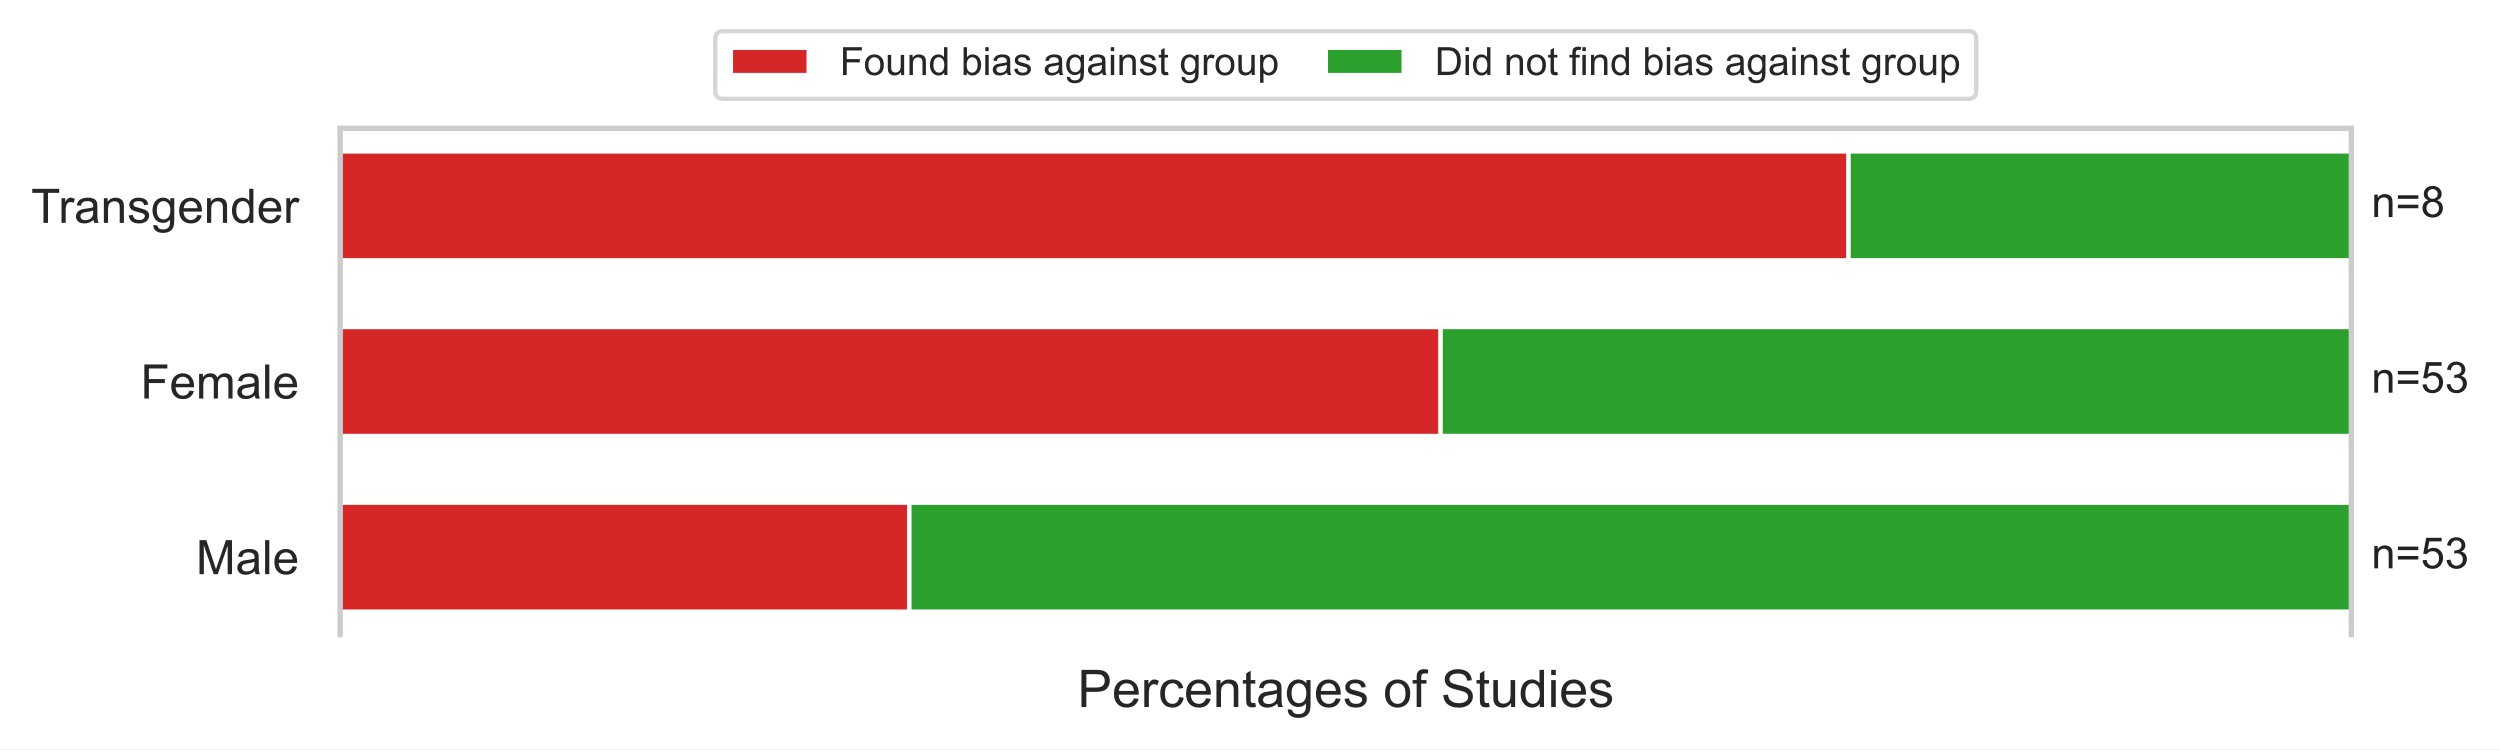
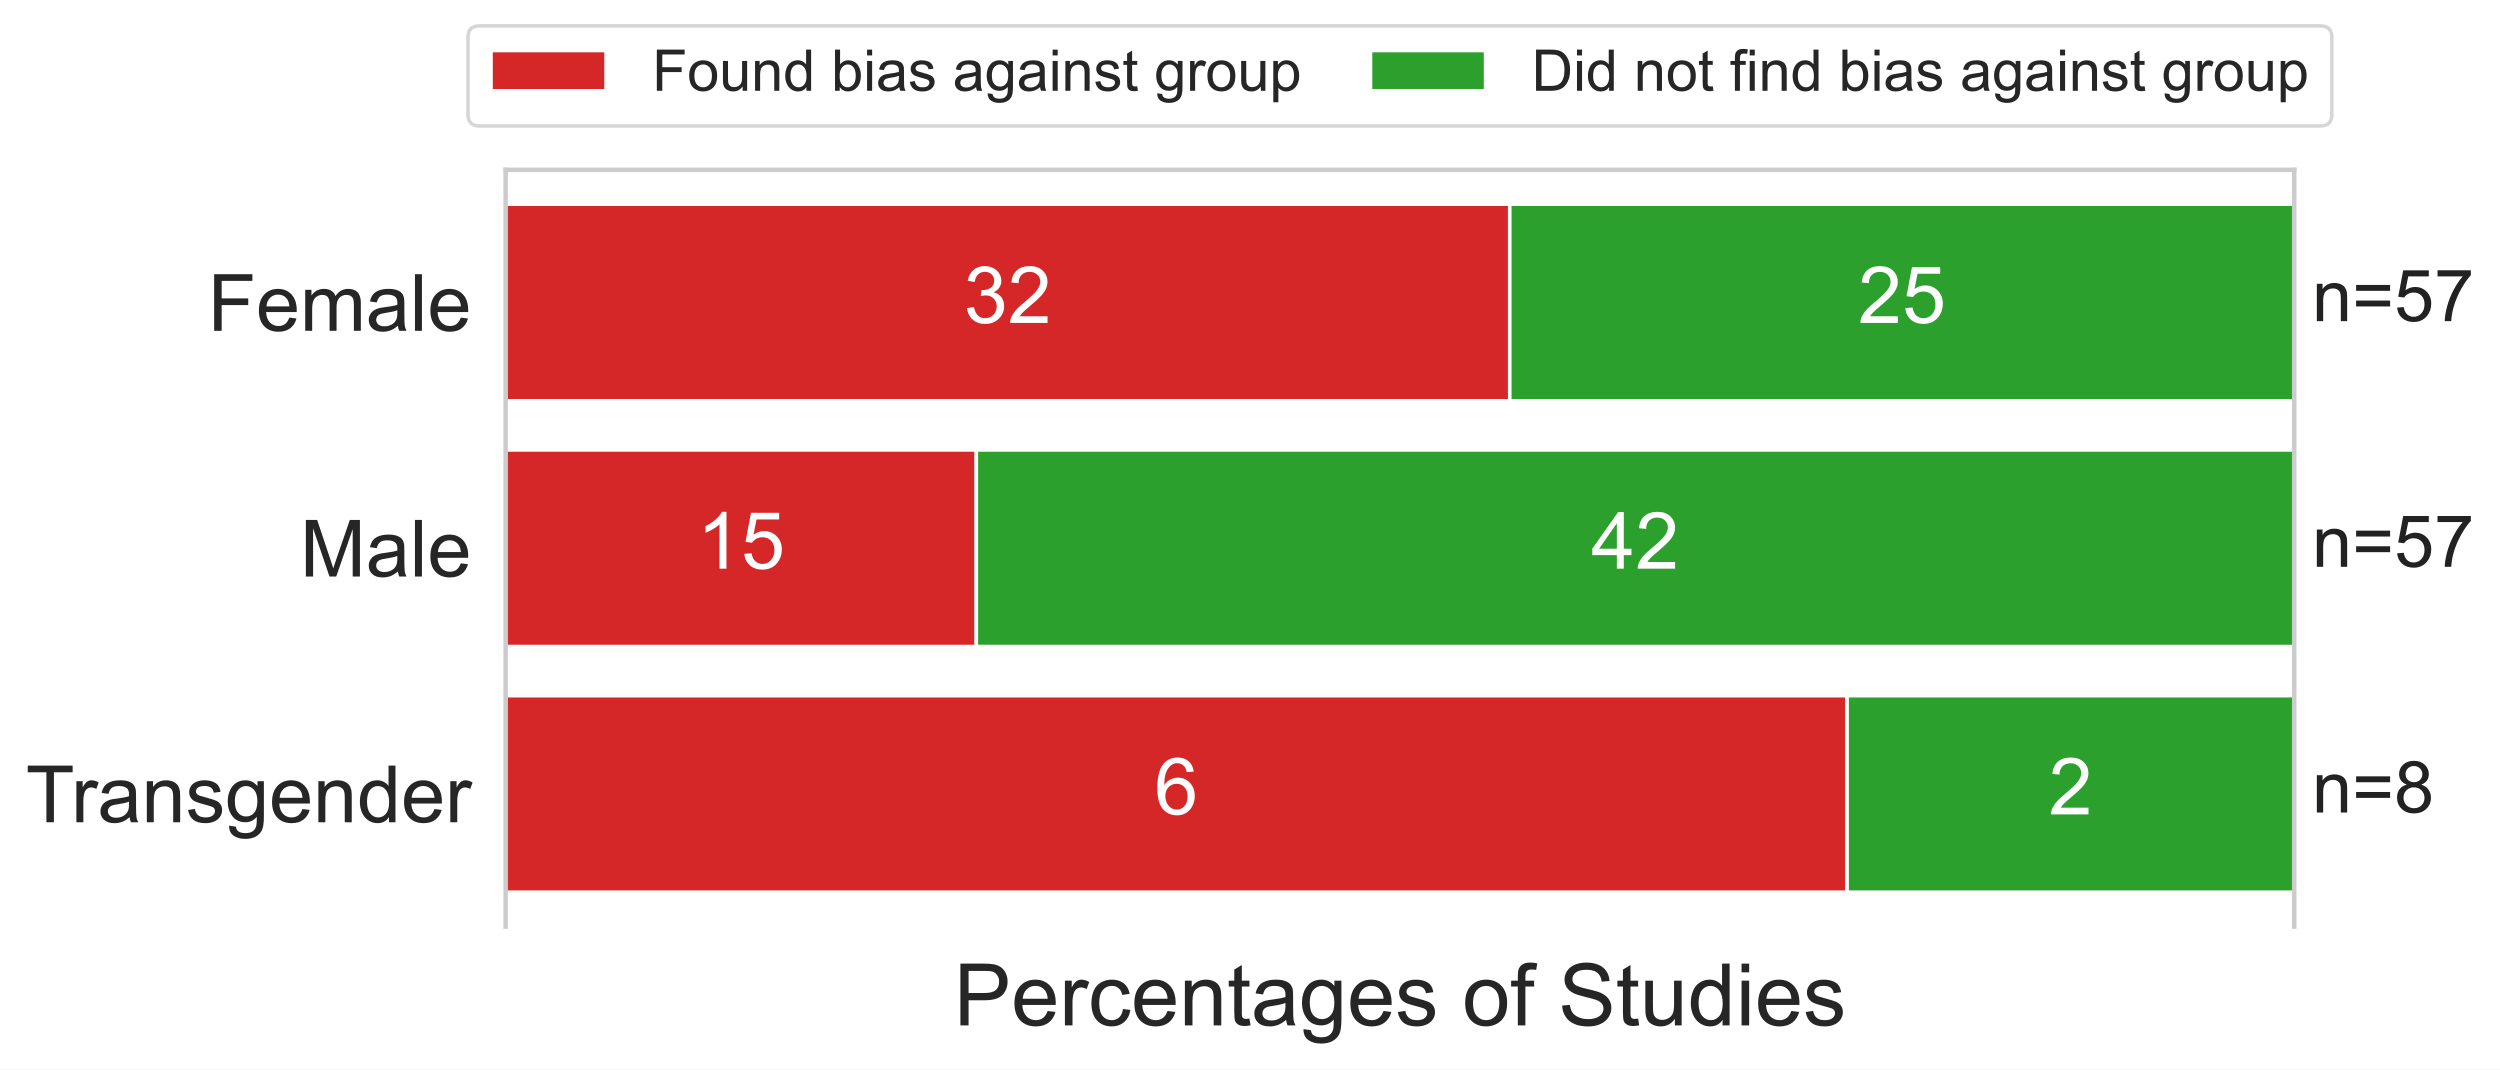
- <svg xmlns="http://www.w3.org/2000/svg" xmlns:xlink="http://www.w3.org/1999/xlink" width="578.004pt" height="173.184pt" viewBox="0 0 578.004 173.184" version="1.1">
+ <svg xmlns="http://www.w3.org/2000/svg" xmlns:xlink="http://www.w3.org/1999/xlink" width="695.166pt" height="297.382pt" viewBox="0 0 695.166 297.382" version="1.1">
  <defs>
    <style type="text/css">*{stroke-linejoin: round; stroke-linecap: butt}</style>
  </defs>
  <g id="figure_1">
    <g id="patch_1">
-       <path d="M 0 173.184  L 578.004 173.184  L 578.004 0  L 0 0  z " style="fill: #ffffff" />
+       <path d="M 0 297.382  L 695.166 297.382  L 695.166 0  L 0 0  z " style="fill: #ffffff" />
    </g>
    <g id="axes_1">
      <g id="patch_2">
-         <path d="M 78.651 146.723  L 543.631 146.723  L 543.631 29.687  L 78.651 29.687  z " style="fill: #ffffff" />
+         <path d="M 140.601 257.66  L 637.945 257.66  L 637.945 47.224  L 140.601 47.224  z " style="fill: #ffffff" />
      </g>
      <g id="matplotlib.axis_1">
        <g id="xtick_1" />
        <g id="xtick_2" />
        <g id="xtick_3" />
        <g id="xtick_4" />
        <g id="xtick_5" />
        <g id="xtick_6" />
        <g id="text_1">
-           <g style="fill: #262626" transform="translate(249.1053 163.4584) scale(0.12 -0.12)">
+           <g style="fill: #262626" transform="translate(265.2026 285.131) scale(0.24 -0.24)">
            <defs>
              <path id="ArialMT-50" d="M 494 0  L 494 4581  L 2222 4581  Q 2678 4581 2919 4538  Q 3256 4481 3484 4323  Q 3713 4166 3852 3881  Q 3991 3597 3991 3256  Q 3991 2672 3619 2267  Q 3247 1863 2275 1863  L 1100 1863  L 1100 0  L 494 0  z M 1100 2403  L 2284 2403  Q 2872 2403 3119 2622  Q 3366 2841 3366 3238  Q 3366 3525 3220 3729  Q 3075 3934 2838 4000  Q 2684 4041 2272 4041  L 1100 4041  L 1100 2403  z " transform="scale(0.015625)" />
              <path id="ArialMT-65" d="M 2694 1069  L 3275 997  Q 3138 488 2766 206  Q 2394 -75 1816 -75  Q 1088 -75 661 373  Q 234 822 234 1631  Q 234 2469 665 2931  Q 1097 3394 1784 3394  Q 2450 3394 2872 2941  Q 3294 2488 3294 1666  Q 3294 1616 3291 1516  L 816 1516  Q 847 969 1125 678  Q 1403 388 1819 388  Q 2128 388 2347 550  Q 2566 713 2694 1069  z M 847 1978  L 2700 1978  Q 2663 2397 2488 2606  Q 2219 2931 1791 2931  Q 1403 2931 1139 2672  Q 875 2413 847 1978  z " transform="scale(0.015625)" />
              <path id="ArialMT-72" d="M 416 0  L 416 3319  L 922 3319  L 922 2816  Q 1116 3169 1280 3281  Q 1444 3394 1641 3394  Q 1925 3394 2219 3213  L 2025 2691  Q 1819 2813 1613 2813  Q 1428 2813 1281 2702  Q 1134 2591 1072 2394  Q 978 2094 978 1738  L 978 0  L 416 0  z " transform="scale(0.015625)" />
              <path id="ArialMT-63" d="M 2588 1216  L 3141 1144  Q 3050 572 2676 248  Q 2303 -75 1759 -75  Q 1078 -75 664 370  Q 250 816 250 1647  Q 250 2184 428 2587  Q 606 2991 970 3192  Q 1334 3394 1763 3394  Q 2303 3394 2647 3120  Q 2991 2847 3088 2344  L 2541 2259  Q 2463 2594 2264 2762  Q 2066 2931 1784 2931  Q 1359 2931 1093 2626  Q 828 2322 828 1663  Q 828 994 1084 691  Q 1341 388 1753 388  Q 2084 388 2306 591  Q 2528 794 2588 1216  z " transform="scale(0.015625)" />
              <path id="ArialMT-6e" d="M 422 0  L 422 3319  L 928 3319  L 928 2847  Q 1294 3394 1984 3394  Q 2284 3394 2536 3286  Q 2788 3178 2913 3003  Q 3038 2828 3088 2588  Q 3119 2431 3119 2041  L 3119 0  L 2556 0  L 2556 2019  Q 2556 2363 2490 2533  Q 2425 2703 2258 2804  Q 2091 2906 1866 2906  Q 1506 2906 1245 2678  Q 984 2450 984 1813  L 984 0  L 422 0  z " transform="scale(0.015625)" />
              <path id="ArialMT-74" d="M 1650 503  L 1731 6  Q 1494 -44 1306 -44  Q 1000 -44 831 53  Q 663 150 594 308  Q 525 466 525 972  L 525 2881  L 113 2881  L 113 3319  L 525 3319  L 525 4141  L 1084 4478  L 1084 3319  L 1650 3319  L 1650 2881  L 1084 2881  L 1084 941  Q 1084 700 1114 631  Q 1144 563 1211 522  Q 1278 481 1403 481  Q 1497 481 1650 503  z " transform="scale(0.015625)" />
              <path id="ArialMT-61" d="M 2588 409  Q 2275 144 1986 34  Q 1697 -75 1366 -75  Q 819 -75 525 192  Q 231 459 231 875  Q 231 1119 342 1320  Q 453 1522 633 1644  Q 813 1766 1038 1828  Q 1203 1872 1538 1913  Q 2219 1994 2541 2106  Q 2544 2222 2544 2253  Q 2544 2597 2384 2738  Q 2169 2928 1744 2928  Q 1347 2928 1158 2789  Q 969 2650 878 2297  L 328 2372  Q 403 2725 575 2942  Q 747 3159 1072 3276  Q 1397 3394 1825 3394  Q 2250 3394 2515 3294  Q 2781 3194 2906 3042  Q 3031 2891 3081 2659  Q 3109 2516 3109 2141  L 3109 1391  Q 3109 606 3145 398  Q 3181 191 3288 0  L 2700 0  Q 2613 175 2588 409  z M 2541 1666  Q 2234 1541 1622 1453  Q 1275 1403 1131 1340  Q 988 1278 909 1158  Q 831 1038 831 891  Q 831 666 1001 516  Q 1172 366 1500 366  Q 1825 366 2078 508  Q 2331 650 2450 897  Q 2541 1088 2541 1459  L 2541 1666  z " transform="scale(0.015625)" />
              <path id="ArialMT-67" d="M 319 -275  L 866 -356  Q 900 -609 1056 -725  Q 1266 -881 1628 -881  Q 2019 -881 2231 -725  Q 2444 -569 2519 -288  Q 2563 -116 2559 434  Q 2191 0 1641 0  Q 956 0 581 494  Q 206 988 206 1678  Q 206 2153 378 2554  Q 550 2956 876 3175  Q 1203 3394 1644 3394  Q 2231 3394 2613 2919  L 2613 3319  L 3131 3319  L 3131 450  Q 3131 -325 2973 -648  Q 2816 -972 2473 -1159  Q 2131 -1347 1631 -1347  Q 1038 -1347 672 -1080  Q 306 -813 319 -275  z M 784 1719  Q 784 1066 1043 766  Q 1303 466 1694 466  Q 2081 466 2343 764  Q 2606 1063 2606 1700  Q 2606 2309 2336 2618  Q 2066 2928 1684 2928  Q 1309 2928 1046 2623  Q 784 2319 784 1719  z " transform="scale(0.015625)" />
              <path id="ArialMT-73" d="M 197 991  L 753 1078  Q 800 744 1014 566  Q 1228 388 1613 388  Q 2000 388 2187 545  Q 2375 703 2375 916  Q 2375 1106 2209 1216  Q 2094 1291 1634 1406  Q 1016 1563 777 1677  Q 538 1791 414 1992  Q 291 2194 291 2438  Q 291 2659 392 2848  Q 494 3038 669 3163  Q 800 3259 1026 3326  Q 1253 3394 1513 3394  Q 1903 3394 2198 3281  Q 2494 3169 2634 2976  Q 2775 2784 2828 2463  L 2278 2388  Q 2241 2644 2061 2787  Q 1881 2931 1553 2931  Q 1166 2931 1000 2803  Q 834 2675 834 2503  Q 834 2394 903 2306  Q 972 2216 1119 2156  Q 1203 2125 1616 2013  Q 2213 1853 2448 1751  Q 2684 1650 2818 1456  Q 2953 1263 2953 975  Q 2953 694 2789 445  Q 2625 197 2315 61  Q 2006 -75 1616 -75  Q 969 -75 630 194  Q 291 463 197 991  z " transform="scale(0.015625)" />
              <path id="ArialMT-20" transform="scale(0.015625)" />
              <path id="ArialMT-6f" d="M 213 1659  Q 213 2581 725 3025  Q 1153 3394 1769 3394  Q 2453 3394 2887 2945  Q 3322 2497 3322 1706  Q 3322 1066 3130 698  Q 2938 331 2570 128  Q 2203 -75 1769 -75  Q 1072 -75 642 372  Q 213 819 213 1659  z M 791 1659  Q 791 1022 1069 705  Q 1347 388 1769 388  Q 2188 388 2466 706  Q 2744 1025 2744 1678  Q 2744 2294 2464 2611  Q 2184 2928 1769 2928  Q 1347 2928 1069 2612  Q 791 2297 791 1659  z " transform="scale(0.015625)" />
              <path id="ArialMT-66" d="M 556 0  L 556 2881  L 59 2881  L 59 3319  L 556 3319  L 556 3672  Q 556 4006 616 4169  Q 697 4388 901 4523  Q 1106 4659 1475 4659  Q 1713 4659 2000 4603  L 1916 4113  Q 1741 4144 1584 4144  Q 1328 4144 1222 4034  Q 1116 3925 1116 3625  L 1116 3319  L 1763 3319  L 1763 2881  L 1116 2881  L 1116 0  L 556 0  z " transform="scale(0.015625)" />
              <path id="ArialMT-53" d="M 288 1472  L 859 1522  Q 900 1178 1048 958  Q 1197 738 1509 602  Q 1822 466 2213 466  Q 2559 466 2825 569  Q 3091 672 3220 851  Q 3350 1031 3350 1244  Q 3350 1459 3225 1620  Q 3100 1781 2813 1891  Q 2628 1963 1997 2114  Q 1366 2266 1113 2400  Q 784 2572 623 2826  Q 463 3081 463 3397  Q 463 3744 659 4045  Q 856 4347 1234 4503  Q 1613 4659 2075 4659  Q 2584 4659 2973 4495  Q 3363 4331 3572 4012  Q 3781 3694 3797 3291  L 3216 3247  Q 3169 3681 2898 3903  Q 2628 4125 2100 4125  Q 1550 4125 1298 3923  Q 1047 3722 1047 3438  Q 1047 3191 1225 3031  Q 1400 2872 2139 2705  Q 2878 2538 3153 2413  Q 3553 2228 3743 1945  Q 3934 1663 3934 1294  Q 3934 928 3725 604  Q 3516 281 3123 101  Q 2731 -78 2241 -78  Q 1619 -78 1198 103  Q 778 284 539 648  Q 300 1013 288 1472  z " transform="scale(0.015625)" />
              <path id="ArialMT-75" d="M 2597 0  L 2597 488  Q 2209 -75 1544 -75  Q 1250 -75 995 37  Q 741 150 617 320  Q 494 491 444 738  Q 409 903 409 1263  L 409 3319  L 972 3319  L 972 1478  Q 972 1038 1006 884  Q 1059 663 1231 536  Q 1403 409 1656 409  Q 1909 409 2131 539  Q 2353 669 2445 892  Q 2538 1116 2538 1541  L 2538 3319  L 3100 3319  L 3100 0  L 2597 0  z " transform="scale(0.015625)" />
              <path id="ArialMT-64" d="M 2575 0  L 2575 419  Q 2259 -75 1647 -75  Q 1250 -75 917 144  Q 584 363 401 755  Q 219 1147 219 1656  Q 219 2153 384 2558  Q 550 2963 881 3178  Q 1213 3394 1622 3394  Q 1922 3394 2156 3267  Q 2391 3141 2538 2938  L 2538 4581  L 3097 4581  L 3097 0  L 2575 0  z M 797 1656  Q 797 1019 1065 703  Q 1334 388 1700 388  Q 2069 388 2326 689  Q 2584 991 2584 1609  Q 2584 2291 2321 2609  Q 2059 2928 1675 2928  Q 1300 2928 1048 2622  Q 797 2316 797 1656  z " transform="scale(0.015625)" />
              <path id="ArialMT-69" d="M 425 3934  L 425 4581  L 988 4581  L 988 3934  L 425 3934  z M 425 0  L 425 3319  L 988 3319  L 988 0  L 425 0  z " transform="scale(0.015625)" />
            </defs>
            <use xlink:href="#ArialMT-50" />
            <use xlink:href="#ArialMT-65" transform="translate(66.69922 0)" />
            <use xlink:href="#ArialMT-72" transform="translate(122.3145 0)" />
            <use xlink:href="#ArialMT-63" transform="translate(155.6152 0)" />
            <use xlink:href="#ArialMT-65" transform="translate(205.6152 0)" />
            <use xlink:href="#ArialMT-6e" transform="translate(261.2305 0)" />
            <use xlink:href="#ArialMT-74" transform="translate(316.8457 0)" />
            <use xlink:href="#ArialMT-61" transform="translate(344.6289 0)" />
            <use xlink:href="#ArialMT-67" transform="translate(400.2441 0)" />
            <use xlink:href="#ArialMT-65" transform="translate(455.8594 0)" />
            <use xlink:href="#ArialMT-73" transform="translate(511.4746 0)" />
            <use xlink:href="#ArialMT-20" transform="translate(561.4746 0)" />
            <use xlink:href="#ArialMT-6f" transform="translate(589.2578 0)" />
            <use xlink:href="#ArialMT-66" transform="translate(644.873 0)" />
            <use xlink:href="#ArialMT-20" transform="translate(672.6562 0)" />
            <use xlink:href="#ArialMT-53" transform="translate(700.4395 0)" />
            <use xlink:href="#ArialMT-74" transform="translate(767.1387 0)" />
            <use xlink:href="#ArialMT-75" transform="translate(794.9219 0)" />
            <use xlink:href="#ArialMT-64" transform="translate(850.5371 0)" />
            <use xlink:href="#ArialMT-69" transform="translate(906.1523 0)" />
            <use xlink:href="#ArialMT-65" transform="translate(928.3691 0)" />
            <use xlink:href="#ArialMT-73" transform="translate(983.9844 0)" />
          </g>
        </g>
      </g>
      <g id="matplotlib.axis_2">
        <g id="ytick_1">
          <g id="line2d_1">
-             <path d="M 78.651 47.595  L 543.631 47.595  " clip-path="url(#pf498757279)" style="fill: none; stroke: #cccccc; stroke-linecap: round" />
+             <path d="M 140.601 84.118  L 637.945 84.118  " clip-path="url(#pca226810d2)" style="fill: none; stroke: #cccccc; stroke-linecap: round" />
          </g>
          <g id="text_2">
-             <g style="fill: #262626" transform="translate(7.2 51.53217) scale(0.11 -0.11)">
+             <g style="fill: #262626" transform="translate(57.74844 91.99194) scale(0.22 -0.22)">
+               <defs>
+                 <path id="ArialMT-46" d="M 525 0  L 525 4581  L 3616 4581  L 3616 4041  L 1131 4041  L 1131 2622  L 3281 2622  L 3281 2081  L 1131 2081  L 1131 0  L 525 0  z " transform="scale(0.015625)" />
+                 <path id="ArialMT-6d" d="M 422 0  L 422 3319  L 925 3319  L 925 2853  Q 1081 3097 1340 3245  Q 1600 3394 1931 3394  Q 2300 3394 2536 3241  Q 2772 3088 2869 2813  Q 3263 3394 3894 3394  Q 4388 3394 4653 3120  Q 4919 2847 4919 2278  L 4919 0  L 4359 0  L 4359 2091  Q 4359 2428 4304 2576  Q 4250 2725 4106 2815  Q 3963 2906 3769 2906  Q 3419 2906 3187 2673  Q 2956 2441 2956 1928  L 2956 0  L 2394 0  L 2394 2156  Q 2394 2531 2256 2718  Q 2119 2906 1806 2906  Q 1569 2906 1367 2781  Q 1166 2656 1075 2415  Q 984 2175 984 1722  L 984 0  L 422 0  z " transform="scale(0.015625)" />
+                 <path id="ArialMT-6c" d="M 409 0  L 409 4581  L 972 4581  L 972 0  L 409 0  z " transform="scale(0.015625)" />
+               </defs>
+               <use xlink:href="#ArialMT-46" />
+               <use xlink:href="#ArialMT-65" transform="translate(61.08398 0)" />
+               <use xlink:href="#ArialMT-6d" transform="translate(116.6992 0)" />
+               <use xlink:href="#ArialMT-61" transform="translate(200 0)" />
+               <use xlink:href="#ArialMT-6c" transform="translate(255.6152 0)" />
+               <use xlink:href="#ArialMT-65" transform="translate(277.832 0)" />
+             </g>
+           </g>
+         </g>
+         <g id="ytick_2">
+           <g id="line2d_2">
+             <path d="M 140.601 152.442  L 637.945 152.442  " clip-path="url(#pca226810d2)" style="fill: none; stroke: #cccccc; stroke-linecap: round" />
+           </g>
+           <g id="text_3">
+             <g style="fill: #262626" transform="translate(83.41969 160.3153) scale(0.22 -0.22)">
+               <defs>
+                 <path id="ArialMT-4d" d="M 475 0  L 475 4581  L 1388 4581  L 2472 1338  Q 2622 884 2691 659  Q 2769 909 2934 1394  L 4031 4581  L 4847 4581  L 4847 0  L 4263 0  L 4263 3834  L 2931 0  L 2384 0  L 1059 3900  L 1059 0  L 475 0  z " transform="scale(0.015625)" />
+               </defs>
+               <use xlink:href="#ArialMT-4d" />
+               <use xlink:href="#ArialMT-61" transform="translate(83.30078 0)" />
+               <use xlink:href="#ArialMT-6c" transform="translate(138.916 0)" />
+               <use xlink:href="#ArialMT-65" transform="translate(161.1328 0)" />
+             </g>
+           </g>
+         </g>
+         <g id="ytick_3">
+           <g id="line2d_3">
+             <path d="M 140.601 220.765  L 637.945 220.765  " clip-path="url(#pca226810d2)" style="fill: none; stroke: #cccccc; stroke-linecap: round" />
+           </g>
+           <g id="text_4">
+             <g style="fill: #262626" transform="translate(7.2 228.6387) scale(0.22 -0.22)">
              <defs>
                <path id="ArialMT-54" d="M 1659 0  L 1659 4041  L 150 4041  L 150 4581  L 3781 4581  L 3781 4041  L 2266 4041  L 2266 0  L 1659 0  z " transform="scale(0.015625)" />
              </defs>
              <use xlink:href="#ArialMT-54" />
              <use xlink:href="#ArialMT-72" transform="translate(57.33398 0)" />
              <use xlink:href="#ArialMT-61" transform="translate(90.63477 0)" />
              <use xlink:href="#ArialMT-6e" transform="translate(146.25 0)" />
              <use xlink:href="#ArialMT-73" transform="translate(201.8652 0)" />
              <use xlink:href="#ArialMT-67" transform="translate(251.8652 0)" />
              <use xlink:href="#ArialMT-65" transform="translate(307.4805 0)" />
              <use xlink:href="#ArialMT-6e" transform="translate(363.0957 0)" />
              <use xlink:href="#ArialMT-64" transform="translate(418.7109 0)" />
              <use xlink:href="#ArialMT-65" transform="translate(474.3262 0)" />
              <use xlink:href="#ArialMT-72" transform="translate(529.9414 0)" />
            </g>
          </g>
        </g>
-         <g id="ytick_2">
-           <g id="line2d_2">
-             <path d="M 78.651 88.205  L 543.631 88.205  " clip-path="url(#pf498757279)" style="fill: none; stroke: #cccccc; stroke-linecap: round" />
-           </g>
-           <g id="text_3">
-             <g style="fill: #262626" transform="translate(32.47422 92.14151) scale(0.11 -0.11)">
-               <defs>
-                 <path id="ArialMT-46" d="M 525 0  L 525 4581  L 3616 4581  L 3616 4041  L 1131 4041  L 1131 2622  L 3281 2622  L 3281 2081  L 1131 2081  L 1131 0  L 525 0  z " transform="scale(0.015625)" />
-                 <path id="ArialMT-6d" d="M 422 0  L 422 3319  L 925 3319  L 925 2853  Q 1081 3097 1340 3245  Q 1600 3394 1931 3394  Q 2300 3394 2536 3241  Q 2772 3088 2869 2813  Q 3263 3394 3894 3394  Q 4388 3394 4653 3120  Q 4919 2847 4919 2278  L 4919 0  L 4359 0  L 4359 2091  Q 4359 2428 4304 2576  Q 4250 2725 4106 2815  Q 3963 2906 3769 2906  Q 3419 2906 3187 2673  Q 2956 2441 2956 1928  L 2956 0  L 2394 0  L 2394 2156  Q 2394 2531 2256 2718  Q 2119 2906 1806 2906  Q 1569 2906 1367 2781  Q 1166 2656 1075 2415  Q 984 2175 984 1722  L 984 0  L 422 0  z " transform="scale(0.015625)" />
-                 <path id="ArialMT-6c" d="M 409 0  L 409 4581  L 972 4581  L 972 0  L 409 0  z " transform="scale(0.015625)" />
-               </defs>
-               <use xlink:href="#ArialMT-46" />
-               <use xlink:href="#ArialMT-65" transform="translate(61.08398 0)" />
-               <use xlink:href="#ArialMT-6d" transform="translate(116.6992 0)" />
-               <use xlink:href="#ArialMT-61" transform="translate(200 0)" />
-               <use xlink:href="#ArialMT-6c" transform="translate(255.6152 0)" />
-               <use xlink:href="#ArialMT-65" transform="translate(277.832 0)" />
-             </g>
-           </g>
-         </g>
-         <g id="ytick_3">
-           <g id="line2d_3">
-             <path d="M 78.651 128.814  L 543.631 128.814  " clip-path="url(#pf498757279)" style="fill: none; stroke: #cccccc; stroke-linecap: round" />
-           </g>
-           <g id="text_4">
-             <g style="fill: #262626" transform="translate(45.30984 132.7508) scale(0.11 -0.11)">
-               <defs>
-                 <path id="ArialMT-4d" d="M 475 0  L 475 4581  L 1388 4581  L 2472 1338  Q 2622 884 2691 659  Q 2769 909 2934 1394  L 4031 4581  L 4847 4581  L 4847 0  L 4263 0  L 4263 3834  L 2931 0  L 2384 0  L 1059 3900  L 1059 0  L 475 0  z " transform="scale(0.015625)" />
-               </defs>
-               <use xlink:href="#ArialMT-4d" />
-               <use xlink:href="#ArialMT-61" transform="translate(83.30078 0)" />
-               <use xlink:href="#ArialMT-6c" transform="translate(138.916 0)" />
-               <use xlink:href="#ArialMT-65" transform="translate(161.1328 0)" />
-             </g>
-           </g>
-         </g>
      </g>
      <g id="patch_3">
-         <path d="M 78.651 35.006  L 427.386 35.006  L 427.386 60.184  L 78.651 60.184  z " clip-path="url(#pf498757279)" style="fill: #d62728; stroke: #ffffff; stroke-linejoin: miter" />
+         <path d="M 140.601 56.789  L 419.812 56.789  L 419.812 111.448  L 140.601 111.448  z " clip-path="url(#pca226810d2)" style="fill: #d62728; stroke: #ffffff; stroke-linejoin: miter" />
      </g>
      <g id="patch_4">
-         <path d="M 78.651 75.616  L 333.074 75.616  L 333.074 100.794  L 78.651 100.794  z " clip-path="url(#pf498757279)" style="fill: #d62728; stroke: #ffffff; stroke-linejoin: miter" />
+         <path d="M 140.601 125.112  L 271.481 125.112  L 271.481 179.771  L 140.601 179.771  z " clip-path="url(#pca226810d2)" style="fill: #d62728; stroke: #ffffff; stroke-linejoin: miter" />
      </g>
      <g id="patch_5">
-         <path d="M 78.651 116.225  L 210.249 116.225  L 210.249 141.403  L 78.651 141.403  z " clip-path="url(#pf498757279)" style="fill: #d62728; stroke: #ffffff; stroke-linejoin: miter" />
+         <path d="M 140.601 193.436  L 513.609 193.436  L 513.609 248.094  L 140.601 248.094  z " clip-path="url(#pca226810d2)" style="fill: #d62728; stroke: #ffffff; stroke-linejoin: miter" />
      </g>
      <g id="patch_6">
-         <path d="M 427.386 35.006  L 543.631 35.006  L 543.631 60.184  L 427.386 60.184  z " clip-path="url(#pf498757279)" style="fill: #2ca02c; stroke: #ffffff; stroke-linejoin: miter" />
+         <path d="M 419.812 56.789  L 637.945 56.789  L 637.945 111.448  L 419.812 111.448  z " clip-path="url(#pca226810d2)" style="fill: #2ca02c; stroke: #ffffff; stroke-linejoin: miter" />
      </g>
      <g id="patch_7">
-         <path d="M 333.074 75.616  L 543.631 75.616  L 543.631 100.794  L 333.074 100.794  z " clip-path="url(#pf498757279)" style="fill: #2ca02c; stroke: #ffffff; stroke-linejoin: miter" />
+         <path d="M 271.481 125.112  L 637.945 125.112  L 637.945 179.771  L 271.481 179.771  z " clip-path="url(#pca226810d2)" style="fill: #2ca02c; stroke: #ffffff; stroke-linejoin: miter" />
      </g>
      <g id="patch_8">
-         <path d="M 210.249 116.225  L 543.631 116.225  L 543.631 141.403  L 210.249 141.403  z " clip-path="url(#pf498757279)" style="fill: #2ca02c; stroke: #ffffff; stroke-linejoin: miter" />
+         <path d="M 513.609 193.436  L 637.945 193.436  L 637.945 248.094  L 513.609 248.094  z " clip-path="url(#pca226810d2)" style="fill: #2ca02c; stroke: #ffffff; stroke-linejoin: miter" />
      </g>
      <g id="patch_9">
-         <path d="M 78.651 146.723  L 78.651 29.687  " style="fill: none; stroke: #cccccc; stroke-width: 1.25; stroke-linejoin: miter; stroke-linecap: square" />
+         <path d="M 140.601 257.66  L 140.601 47.224  " style="fill: none; stroke: #cccccc; stroke-width: 1.25; stroke-linejoin: miter; stroke-linecap: square" />
      </g>
      <g id="patch_10">
-         <path d="M 543.631 146.723  L 543.631 29.687  " style="fill: none; stroke: #cccccc; stroke-width: 1.25; stroke-linejoin: miter; stroke-linecap: square" />
+         <path d="M 637.945 257.66  L 637.945 47.224  " style="fill: none; stroke: #cccccc; stroke-width: 1.25; stroke-linejoin: miter; stroke-linecap: square" />
      </g>
      <g id="patch_11">
-         <path d="M 78.651 29.687  L 543.631 29.687  " style="fill: none; stroke: #cccccc; stroke-width: 1.25; stroke-linejoin: miter; stroke-linecap: square" />
+         <path d="M 140.601 47.224  L 637.945 47.224  " style="fill: none; stroke: #cccccc; stroke-width: 1.25; stroke-linejoin: miter; stroke-linecap: square" />
      </g>
      <g id="text_5">
-         <g style="fill: #222222" transform="translate(548.2804 50.18053) scale(0.1 -0.1)">
+         <g style="fill: #ffffff" transform="translate(267.9725 89.80569) scale(0.22 -0.22)">
+           <defs>
+             <path id="ArialMT-33" d="M 269 1209  L 831 1284  Q 928 806 1161 595  Q 1394 384 1728 384  Q 2125 384 2398 659  Q 2672 934 2672 1341  Q 2672 1728 2419 1979  Q 2166 2231 1775 2231  Q 1616 2231 1378 2169  L 1441 2663  Q 1497 2656 1531 2656  Q 1891 2656 2178 2843  Q 2466 3031 2466 3422  Q 2466 3731 2256 3934  Q 2047 4138 1716 4138  Q 1388 4138 1169 3931  Q 950 3725 888 3313  L 325 3413  Q 428 3978 793 4289  Q 1159 4600 1703 4600  Q 2078 4600 2393 4439  Q 2709 4278 2876 4000  Q 3044 3722 3044 3409  Q 3044 3113 2884 2869  Q 2725 2625 2413 2481  Q 2819 2388 3044 2092  Q 3269 1797 3269 1353  Q 3269 753 2831 336  Q 2394 -81 1725 -81  Q 1122 -81 723 278  Q 325 638 269 1209  z " transform="scale(0.015625)" />
+             <path id="ArialMT-32" d="M 3222 541  L 3222 0  L 194 0  Q 188 203 259 391  Q 375 700 629 1000  Q 884 1300 1366 1694  Q 2113 2306 2375 2664  Q 2638 3022 2638 3341  Q 2638 3675 2398 3904  Q 2159 4134 1775 4134  Q 1369 4134 1125 3890  Q 881 3647 878 3216  L 300 3275  Q 359 3922 746 4261  Q 1134 4600 1788 4600  Q 2447 4600 2831 4234  Q 3216 3869 3216 3328  Q 3216 3053 3103 2787  Q 2991 2522 2730 2228  Q 2469 1934 1863 1422  Q 1356 997 1212 845  Q 1069 694 975 541  L 3222 541  z " transform="scale(0.015625)" />
+           </defs>
+           <use xlink:href="#ArialMT-33" />
+           <use xlink:href="#ArialMT-32" transform="translate(55.61523 0)" />
+         </g>
+       </g>
+       <g id="text_6">
+         <g style="fill: #ffffff" transform="translate(516.6445 89.80569) scale(0.22 -0.22)">
+           <defs>
+             <path id="ArialMT-35" d="M 266 1200  L 856 1250  Q 922 819 1161 601  Q 1400 384 1738 384  Q 2144 384 2425 690  Q 2706 997 2706 1503  Q 2706 1984 2436 2262  Q 2166 2541 1728 2541  Q 1456 2541 1237 2417  Q 1019 2294 894 2097  L 366 2166  L 809 4519  L 3088 4519  L 3088 3981  L 1259 3981  L 1013 2750  Q 1425 3038 1878 3038  Q 2478 3038 2890 2622  Q 3303 2206 3303 1553  Q 3303 931 2941 478  Q 2500 -78 1738 -78  Q 1113 -78 717 272  Q 322 622 266 1200  z " transform="scale(0.015625)" />
+           </defs>
+           <use xlink:href="#ArialMT-32" />
+           <use xlink:href="#ArialMT-35" transform="translate(55.61523 0)" />
+         </g>
+       </g>
+       <g id="text_7">
+         <g style="fill: #ffffff" transform="translate(193.8072 158.1291) scale(0.22 -0.22)">
+           <defs>
+             <path id="ArialMT-31" d="M 2384 0  L 1822 0  L 1822 3584  Q 1619 3391 1289 3197  Q 959 3003 697 2906  L 697 3450  Q 1169 3672 1522 3987  Q 1875 4303 2022 4600  L 2384 4600  L 2384 0  z " transform="scale(0.015625)" />
+           </defs>
+           <use xlink:href="#ArialMT-31" />
+           <use xlink:href="#ArialMT-35" transform="translate(55.61523 0)" />
+         </g>
+       </g>
+       <g id="text_8">
+         <g style="fill: #ffffff" transform="translate(442.4792 158.1291) scale(0.22 -0.22)">
+           <defs>
+             <path id="ArialMT-34" d="M 2069 0  L 2069 1097  L 81 1097  L 81 1613  L 2172 4581  L 2631 4581  L 2631 1613  L 3250 1613  L 3250 1097  L 2631 1097  L 2631 0  L 2069 0  z M 2069 1613  L 2069 3678  L 634 1613  L 2069 1613  z " transform="scale(0.015625)" />
+           </defs>
+           <use xlink:href="#ArialMT-34" />
+           <use xlink:href="#ArialMT-32" transform="translate(55.61523 0)" />
+         </g>
+       </g>
+       <g id="text_9">
+         <g style="fill: #ffffff" transform="translate(320.9882 226.4524) scale(0.22 -0.22)">
+           <defs>
+             <path id="ArialMT-36" d="M 3184 3459  L 2625 3416  Q 2550 3747 2413 3897  Q 2184 4138 1850 4138  Q 1581 4138 1378 3988  Q 1113 3794 959 3422  Q 806 3050 800 2363  Q 1003 2672 1297 2822  Q 1591 2972 1913 2972  Q 2475 2972 2870 2558  Q 3266 2144 3266 1488  Q 3266 1056 3080 686  Q 2894 316 2569 119  Q 2244 -78 1831 -78  Q 1128 -78 684 439  Q 241 956 241 2144  Q 241 3472 731 4075  Q 1159 4600 1884 4600  Q 2425 4600 2770 4297  Q 3116 3994 3184 3459  z M 888 1484  Q 888 1194 1011 928  Q 1134 663 1356 523  Q 1578 384 1822 384  Q 2178 384 2434 671  Q 2691 959 2691 1453  Q 2691 1928 2437 2201  Q 2184 2475 1800 2475  Q 1419 2475 1153 2201  Q 888 1928 888 1484  z " transform="scale(0.015625)" />
+           </defs>
+           <use xlink:href="#ArialMT-36" />
+         </g>
+       </g>
+       <g id="text_10">
+         <g style="fill: #ffffff" transform="translate(569.6602 226.4524) scale(0.22 -0.22)">
+           <use xlink:href="#ArialMT-32" />
+         </g>
+       </g>
+       <g id="text_11">
+         <g style="fill: #222222" transform="translate(642.9187 89.28866) scale(0.2 -0.2)">
          <defs>
            <path id="ArialMT-3d" d="M 3381 2694  L 356 2694  L 356 3219  L 3381 3219  L 3381 2694  z M 3381 1303  L 356 1303  L 356 1828  L 3381 1828  L 3381 1303  z " transform="scale(0.015625)" />
+             <path id="ArialMT-37" d="M 303 3981  L 303 4522  L 3269 4522  L 3269 4084  Q 2831 3619 2401 2847  Q 1972 2075 1738 1259  Q 1569 684 1522 0  L 944 0  Q 953 541 1156 1306  Q 1359 2072 1739 2783  Q 2119 3494 2547 3981  L 303 3981  z " transform="scale(0.015625)" />
+           </defs>
+           <use xlink:href="#ArialMT-6e" />
+           <use xlink:href="#ArialMT-3d" transform="translate(55.61523 0)" />
+           <use xlink:href="#ArialMT-35" transform="translate(114.0137 0)" />
+           <use xlink:href="#ArialMT-37" transform="translate(169.6289 0)" />
+         </g>
+       </g>
+       <g id="text_12">
+         <g style="fill: #222222" transform="translate(642.9187 157.612) scale(0.2 -0.2)">
+           <use xlink:href="#ArialMT-6e" />
+           <use xlink:href="#ArialMT-3d" transform="translate(55.61523 0)" />
+           <use xlink:href="#ArialMT-35" transform="translate(114.0137 0)" />
+           <use xlink:href="#ArialMT-37" transform="translate(169.6289 0)" />
+         </g>
+       </g>
+       <g id="text_13">
+         <g style="fill: #222222" transform="translate(642.9187 225.9354) scale(0.2 -0.2)">
+           <defs>
            <path id="ArialMT-38" d="M 1131 2484  Q 781 2613 612 2850  Q 444 3088 444 3419  Q 444 3919 803 4259  Q 1163 4600 1759 4600  Q 2359 4600 2725 4251  Q 3091 3903 3091 3403  Q 3091 3084 2923 2848  Q 2756 2613 2416 2484  Q 2838 2347 3058 2040  Q 3278 1734 3278 1309  Q 3278 722 2862 322  Q 2447 -78 1769 -78  Q 1091 -78 675 323  Q 259 725 259 1325  Q 259 1772 486 2073  Q 713 2375 1131 2484  z M 1019 3438  Q 1019 3113 1228 2906  Q 1438 2700 1772 2700  Q 2097 2700 2305 2904  Q 2513 3109 2513 3406  Q 2513 3716 2298 3927  Q 2084 4138 1766 4138  Q 1444 4138 1231 3931  Q 1019 3725 1019 3438  z M 838 1322  Q 838 1081 952 856  Q 1066 631 1291 507  Q 1516 384 1775 384  Q 2178 384 2440 643  Q 2703 903 2703 1303  Q 2703 1709 2433 1975  Q 2163 2241 1756 2241  Q 1359 2241 1098 1978  Q 838 1716 838 1322  z " transform="scale(0.015625)" />
          </defs>
          <use xlink:href="#ArialMT-6e" />
          <use xlink:href="#ArialMT-3d" transform="translate(55.61523 0)" />
          <use xlink:href="#ArialMT-38" transform="translate(114.0137 0)" />
        </g>
      </g>
-       <g id="text_6">
-         <g style="fill: #222222" transform="translate(548.2804 90.78987) scale(0.1 -0.1)">
-           <defs>
-             <path id="ArialMT-35" d="M 266 1200  L 856 1250  Q 922 819 1161 601  Q 1400 384 1738 384  Q 2144 384 2425 690  Q 2706 997 2706 1503  Q 2706 1984 2436 2262  Q 2166 2541 1728 2541  Q 1456 2541 1237 2417  Q 1019 2294 894 2097  L 366 2166  L 809 4519  L 3088 4519  L 3088 3981  L 1259 3981  L 1013 2750  Q 1425 3038 1878 3038  Q 2478 3038 2890 2622  Q 3303 2206 3303 1553  Q 3303 931 2941 478  Q 2500 -78 1738 -78  Q 1113 -78 717 272  Q 322 622 266 1200  z " transform="scale(0.015625)" />
-             <path id="ArialMT-33" d="M 269 1209  L 831 1284  Q 928 806 1161 595  Q 1394 384 1728 384  Q 2125 384 2398 659  Q 2672 934 2672 1341  Q 2672 1728 2419 1979  Q 2166 2231 1775 2231  Q 1616 2231 1378 2169  L 1441 2663  Q 1497 2656 1531 2656  Q 1891 2656 2178 2843  Q 2466 3031 2466 3422  Q 2466 3731 2256 3934  Q 2047 4138 1716 4138  Q 1388 4138 1169 3931  Q 950 3725 888 3313  L 325 3413  Q 428 3978 793 4289  Q 1159 4600 1703 4600  Q 2078 4600 2393 4439  Q 2709 4278 2876 4000  Q 3044 3722 3044 3409  Q 3044 3113 2884 2869  Q 2725 2625 2413 2481  Q 2819 2388 3044 2092  Q 3269 1797 3269 1353  Q 3269 753 2831 336  Q 2394 -81 1725 -81  Q 1122 -81 723 278  Q 325 638 269 1209  z " transform="scale(0.015625)" />
-           </defs>
-           <use xlink:href="#ArialMT-6e" />
-           <use xlink:href="#ArialMT-3d" transform="translate(55.61523 0)" />
-           <use xlink:href="#ArialMT-35" transform="translate(114.0137 0)" />
-           <use xlink:href="#ArialMT-33" transform="translate(169.6289 0)" />
-         </g>
-       </g>
-       <g id="text_7">
-         <g style="fill: #222222" transform="translate(548.2804 131.3992) scale(0.1 -0.1)">
-           <use xlink:href="#ArialMT-6e" />
-           <use xlink:href="#ArialMT-3d" transform="translate(55.61523 0)" />
-           <use xlink:href="#ArialMT-35" transform="translate(114.0137 0)" />
-           <use xlink:href="#ArialMT-33" transform="translate(169.6289 0)" />
-         </g>
-       </g>
      <g id="legend_1">
        <g id="patch_12">
-           <path d="M 167.174 22.846  L 455.107 22.846  Q 456.907 22.846 456.907 21.046  L 456.907 9  Q 456.907 7.2 455.107 7.2  L 167.174 7.2  Q 165.374 7.2 165.374 9  L 165.374 21.046  Q 165.374 22.846 167.174 22.846  z " style="fill: #ffffff; opacity: 0.8; stroke: #cccccc; stroke-linejoin: miter" />
+           <path d="M 133.333 35.015  L 645.213 35.015  Q 648.413 35.015 648.413 31.815  L 648.413 10.4  Q 648.413 7.2 645.213 7.2  L 133.333 7.2  Q 130.133 7.2 130.133 10.4  L 130.133 31.815  Q 130.133 35.015 133.333 35.015  z " style="fill: #ffffff; opacity: 0.8; stroke: #cccccc; stroke-linejoin: miter" />
        </g>
        <g id="patch_13">
-           <path d="M 168.974 17.352  L 186.974 17.352  L 186.974 11.052  L 168.974 11.052  z " style="fill: #d62728; stroke: #ffffff; stroke-linejoin: miter" />
-         </g>
-         <g id="text_8">
-           <g style="fill: #262626" transform="translate(194.1744 17.35172) scale(0.09 -0.09)">
+           <path d="M 136.533 25.247  L 168.533 25.247  L 168.533 14.047  L 136.533 14.047  z " style="fill: #d62728; stroke: #ffffff; stroke-linejoin: miter" />
+         </g>
+         <g id="text_14">
+           <g style="fill: #262626" transform="translate(181.3332 25.2475) scale(0.16 -0.16)">
            <defs>
              <path id="ArialMT-62" d="M 941 0  L 419 0  L 419 4581  L 981 4581  L 981 2947  Q 1338 3394 1891 3394  Q 2197 3394 2470 3270  Q 2744 3147 2920 2923  Q 3097 2700 3197 2384  Q 3297 2069 3297 1709  Q 3297 856 2875 390  Q 2453 -75 1863 -75  Q 1275 -75 941 416  L 941 0  z M 934 1684  Q 934 1088 1097 822  Q 1363 388 1816 388  Q 2184 388 2453 708  Q 2722 1028 2722 1663  Q 2722 2313 2464 2622  Q 2206 2931 1841 2931  Q 1472 2931 1203 2611  Q 934 2291 934 1684  z " transform="scale(0.015625)" />
              <path id="ArialMT-70" d="M 422 -1272  L 422 3319  L 934 3319  L 934 2888  Q 1116 3141 1344 3267  Q 1572 3394 1897 3394  Q 2322 3394 2647 3175  Q 2972 2956 3137 2557  Q 3303 2159 3303 1684  Q 3303 1175 3120 767  Q 2938 359 2589 142  Q 2241 -75 1856 -75  Q 1575 -75 1351 44  Q 1128 163 984 344  L 984 -1272  L 422 -1272  z M 931 1641  Q 931 1000 1190 694  Q 1450 388 1819 388  Q 2194 388 2461 705  Q 2728 1022 2728 1688  Q 2728 2322 2467 2637  Q 2206 2953 1844 2953  Q 1484 2953 1207 2617  Q 931 2281 931 1641  z " transform="scale(0.015625)" />
            </defs>
            <use xlink:href="#ArialMT-46" />
            <use xlink:href="#ArialMT-6f" transform="translate(61.08398 0)" />
            <use xlink:href="#ArialMT-75" transform="translate(116.6992 0)" />
            <use xlink:href="#ArialMT-6e" transform="translate(172.3145 0)" />
            <use xlink:href="#ArialMT-64" transform="translate(227.9297 0)" />
            <use xlink:href="#ArialMT-20" transform="translate(283.5449 0)" />
            <use xlink:href="#ArialMT-62" transform="translate(311.3281 0)" />
            <use xlink:href="#ArialMT-69" transform="translate(366.9434 0)" />
            <use xlink:href="#ArialMT-61" transform="translate(389.1602 0)" />
            <use xlink:href="#ArialMT-73" transform="translate(444.7754 0)" />
            <use xlink:href="#ArialMT-20" transform="translate(494.7754 0)" />
            <use xlink:href="#ArialMT-61" transform="translate(522.5586 0)" />
            <use xlink:href="#ArialMT-67" transform="translate(578.1738 0)" />
            <use xlink:href="#ArialMT-61" transform="translate(633.7891 0)" />
            <use xlink:href="#ArialMT-69" transform="translate(689.4043 0)" />
            <use xlink:href="#ArialMT-6e" transform="translate(711.6211 0)" />
            <use xlink:href="#ArialMT-73" transform="translate(767.2363 0)" />
            <use xlink:href="#ArialMT-74" transform="translate(817.2363 0)" />
            <use xlink:href="#ArialMT-20" transform="translate(845.0195 0)" />
            <use xlink:href="#ArialMT-67" transform="translate(872.8027 0)" />
            <use xlink:href="#ArialMT-72" transform="translate(928.418 0)" />
            <use xlink:href="#ArialMT-6f" transform="translate(961.7188 0)" />
            <use xlink:href="#ArialMT-75" transform="translate(1017.334 0)" />
            <use xlink:href="#ArialMT-70" transform="translate(1072.949 0)" />
          </g>
        </g>
        <g id="patch_14">
-           <path d="M 306.537 17.352  L 324.537 17.352  L 324.537 11.052  L 306.537 11.052  z " style="fill: #2ca02c; stroke: #ffffff; stroke-linejoin: miter" />
-         </g>
-         <g id="text_9">
-           <g style="fill: #262626" transform="translate(331.7366 17.35172) scale(0.09 -0.09)">
+           <path d="M 381.088 25.247  L 413.088 25.247  L 413.088 14.047  L 381.088 14.047  z " style="fill: #2ca02c; stroke: #ffffff; stroke-linejoin: miter" />
+         </g>
+         <g id="text_15">
+           <g style="fill: #262626" transform="translate(425.8883 25.2475) scale(0.16 -0.16)">
            <defs>
              <path id="ArialMT-44" d="M 494 0  L 494 4581  L 2072 4581  Q 2606 4581 2888 4516  Q 3281 4425 3559 4188  Q 3922 3881 4101 3404  Q 4281 2928 4281 2316  Q 4281 1794 4159 1391  Q 4038 988 3847 723  Q 3656 459 3429 307  Q 3203 156 2883 78  Q 2563 0 2147 0  L 494 0  z M 1100 541  L 2078 541  Q 2531 541 2789 625  Q 3047 709 3200 863  Q 3416 1078 3536 1442  Q 3656 1806 3656 2325  Q 3656 3044 3420 3430  Q 3184 3816 2847 3947  Q 2603 4041 2063 4041  L 1100 4041  L 1100 541  z " transform="scale(0.015625)" />
            </defs>
            <use xlink:href="#ArialMT-44" />
            <use xlink:href="#ArialMT-69" transform="translate(72.2168 0)" />
            <use xlink:href="#ArialMT-64" transform="translate(94.43359 0)" />
            <use xlink:href="#ArialMT-20" transform="translate(150.0488 0)" />
            <use xlink:href="#ArialMT-6e" transform="translate(177.832 0)" />
            <use xlink:href="#ArialMT-6f" transform="translate(233.4473 0)" />
            <use xlink:href="#ArialMT-74" transform="translate(289.0625 0)" />
            <use xlink:href="#ArialMT-20" transform="translate(316.8457 0)" />
            <use xlink:href="#ArialMT-66" transform="translate(344.6289 0)" />
            <use xlink:href="#ArialMT-69" transform="translate(372.4121 0)" />
            <use xlink:href="#ArialMT-6e" transform="translate(394.6289 0)" />
            <use xlink:href="#ArialMT-64" transform="translate(450.2441 0)" />
            <use xlink:href="#ArialMT-20" transform="translate(505.8594 0)" />
            <use xlink:href="#ArialMT-62" transform="translate(533.6426 0)" />
            <use xlink:href="#ArialMT-69" transform="translate(589.2578 0)" />
            <use xlink:href="#ArialMT-61" transform="translate(611.4746 0)" />
            <use xlink:href="#ArialMT-73" transform="translate(667.0898 0)" />
            <use xlink:href="#ArialMT-20" transform="translate(717.0898 0)" />
            <use xlink:href="#ArialMT-61" transform="translate(744.873 0)" />
            <use xlink:href="#ArialMT-67" transform="translate(800.4883 0)" />
            <use xlink:href="#ArialMT-61" transform="translate(856.1035 0)" />
            <use xlink:href="#ArialMT-69" transform="translate(911.7188 0)" />
            <use xlink:href="#ArialMT-6e" transform="translate(933.9355 0)" />
            <use xlink:href="#ArialMT-73" transform="translate(989.5508 0)" />
            <use xlink:href="#ArialMT-74" transform="translate(1039.551 0)" />
            <use xlink:href="#ArialMT-20" transform="translate(1067.334 0)" />
            <use xlink:href="#ArialMT-67" transform="translate(1095.117 0)" />
            <use xlink:href="#ArialMT-72" transform="translate(1150.732 0)" />
            <use xlink:href="#ArialMT-6f" transform="translate(1184.033 0)" />
            <use xlink:href="#ArialMT-75" transform="translate(1239.648 0)" />
            <use xlink:href="#ArialMT-70" transform="translate(1295.264 0)" />
          </g>
        </g>
      </g>
    </g>
  </g>
  <defs>
-     <clipPath id="pf498757279">
-       <rect x="78.651" y="29.687" width="464.98" height="117.036" />
+     <clipPath id="pca226810d2">
+       <rect x="140.601" y="47.224" width="497.344" height="210.436" />
    </clipPath>
  </defs>
</svg>
